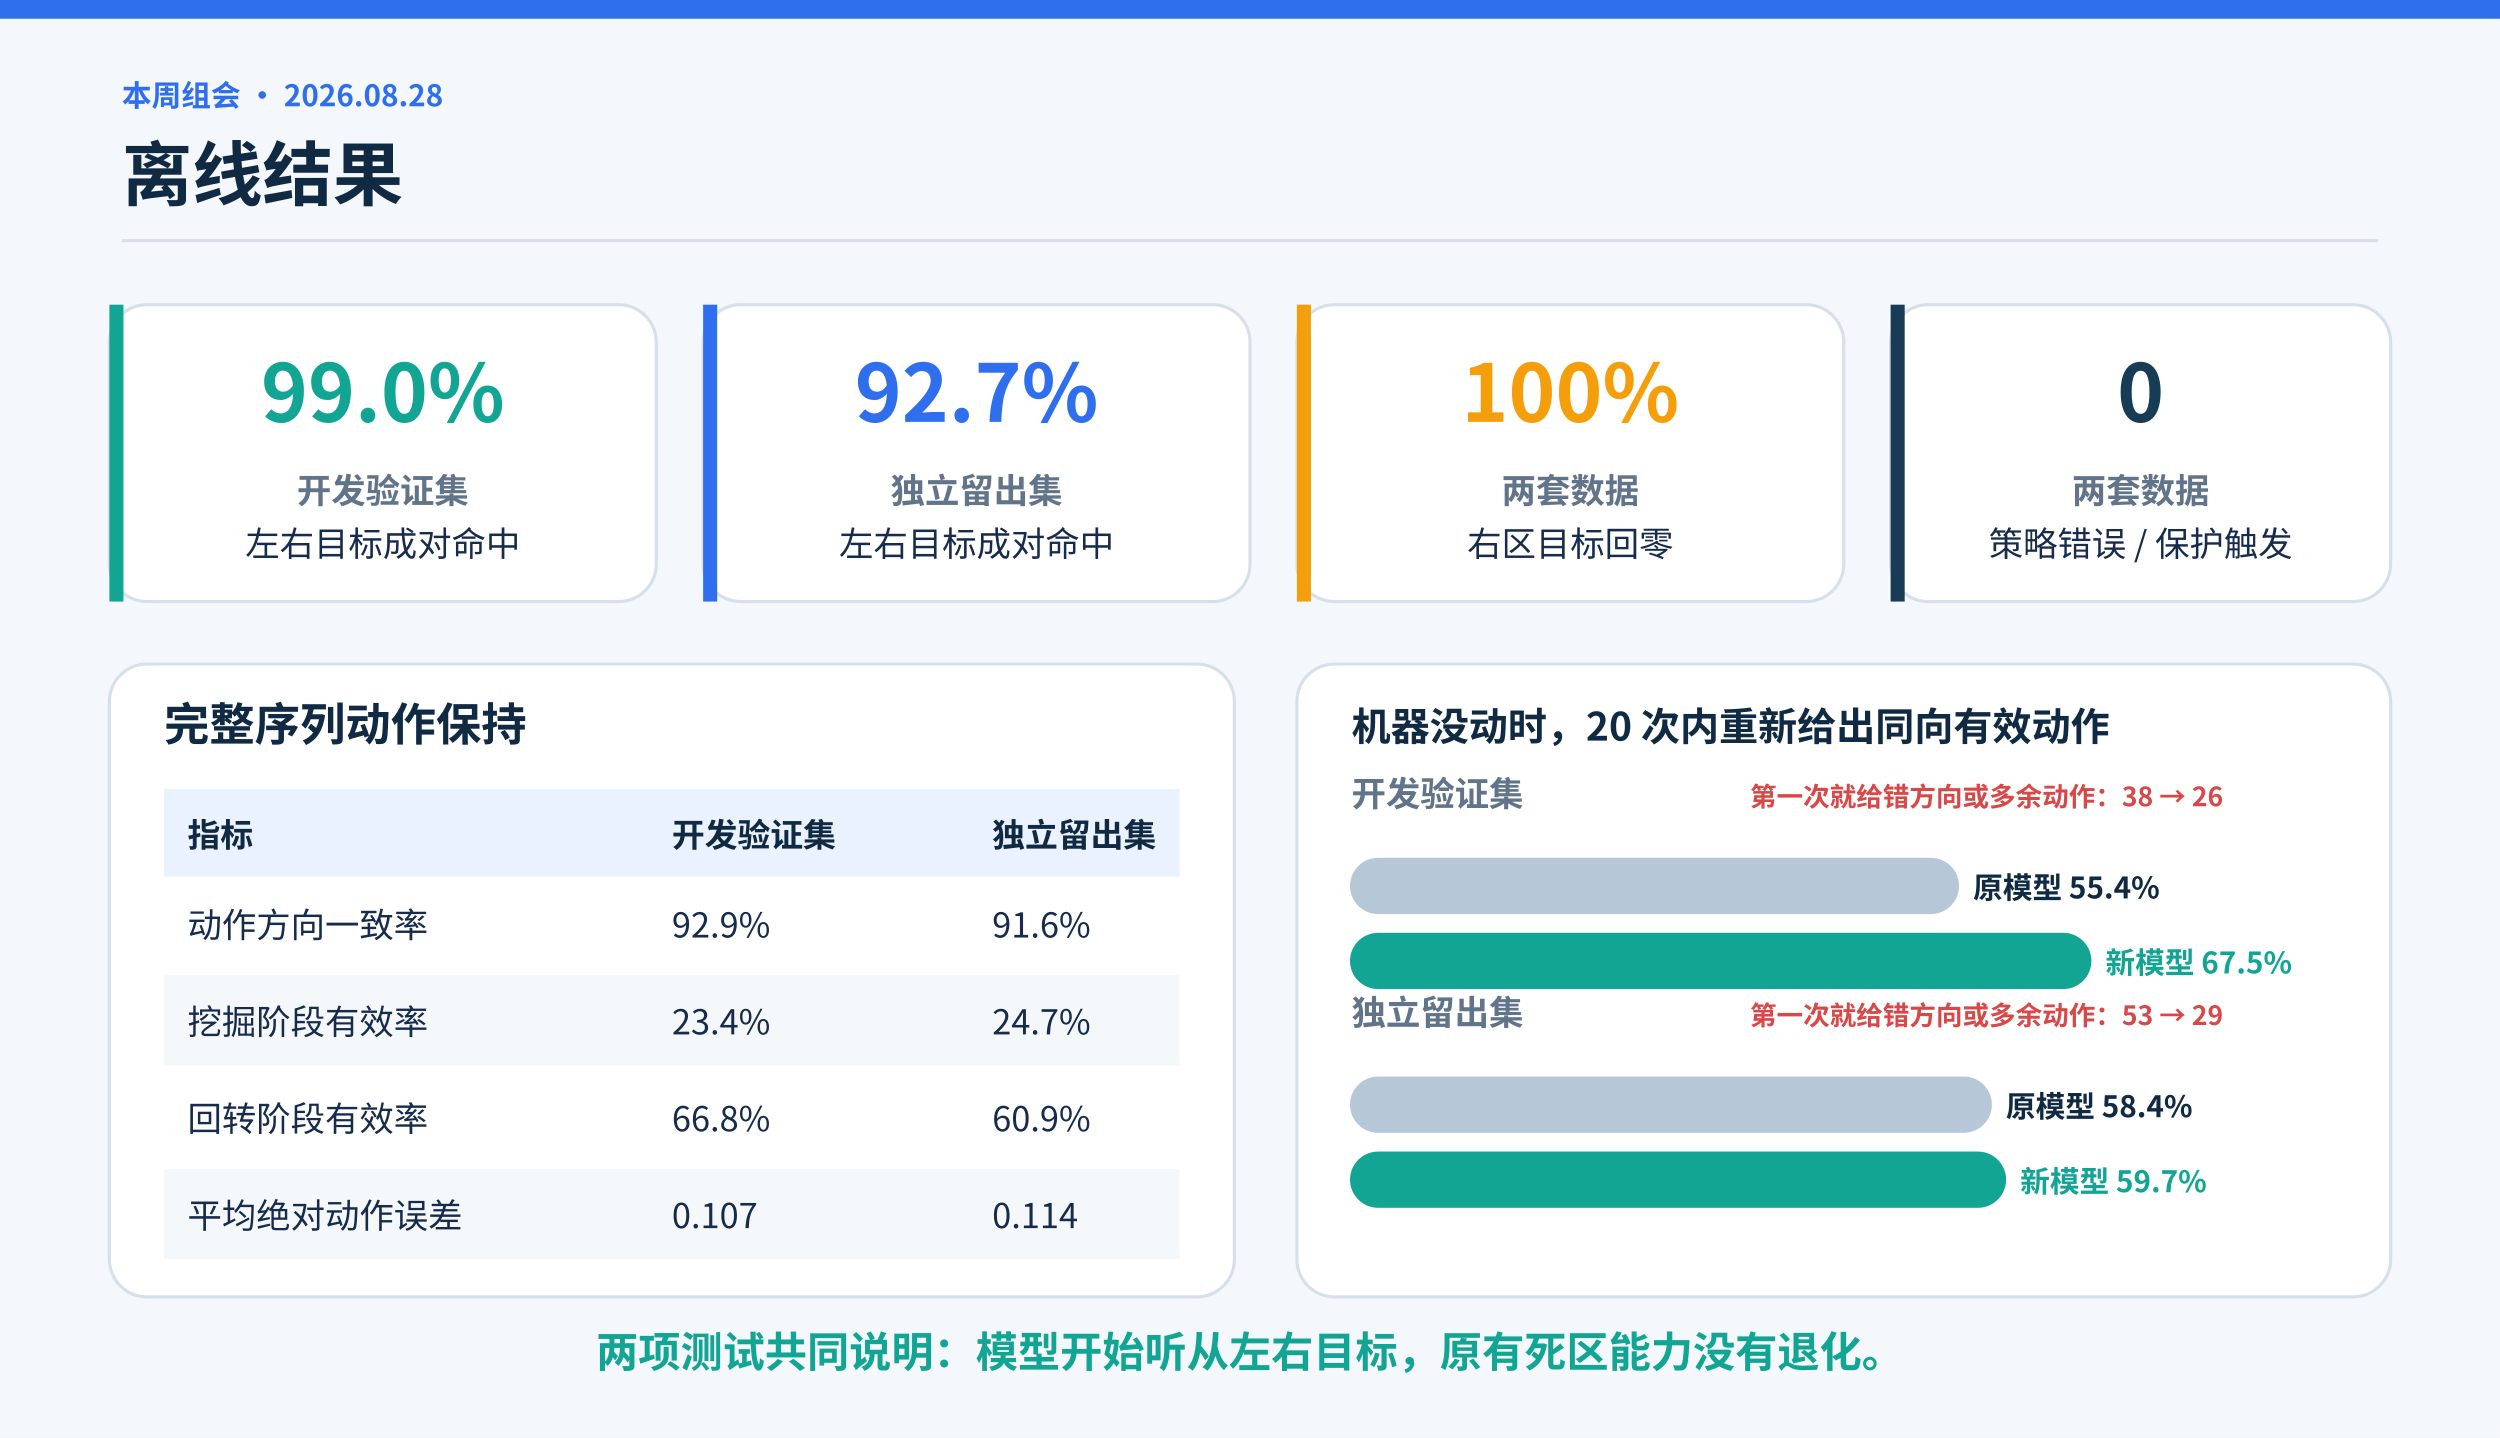
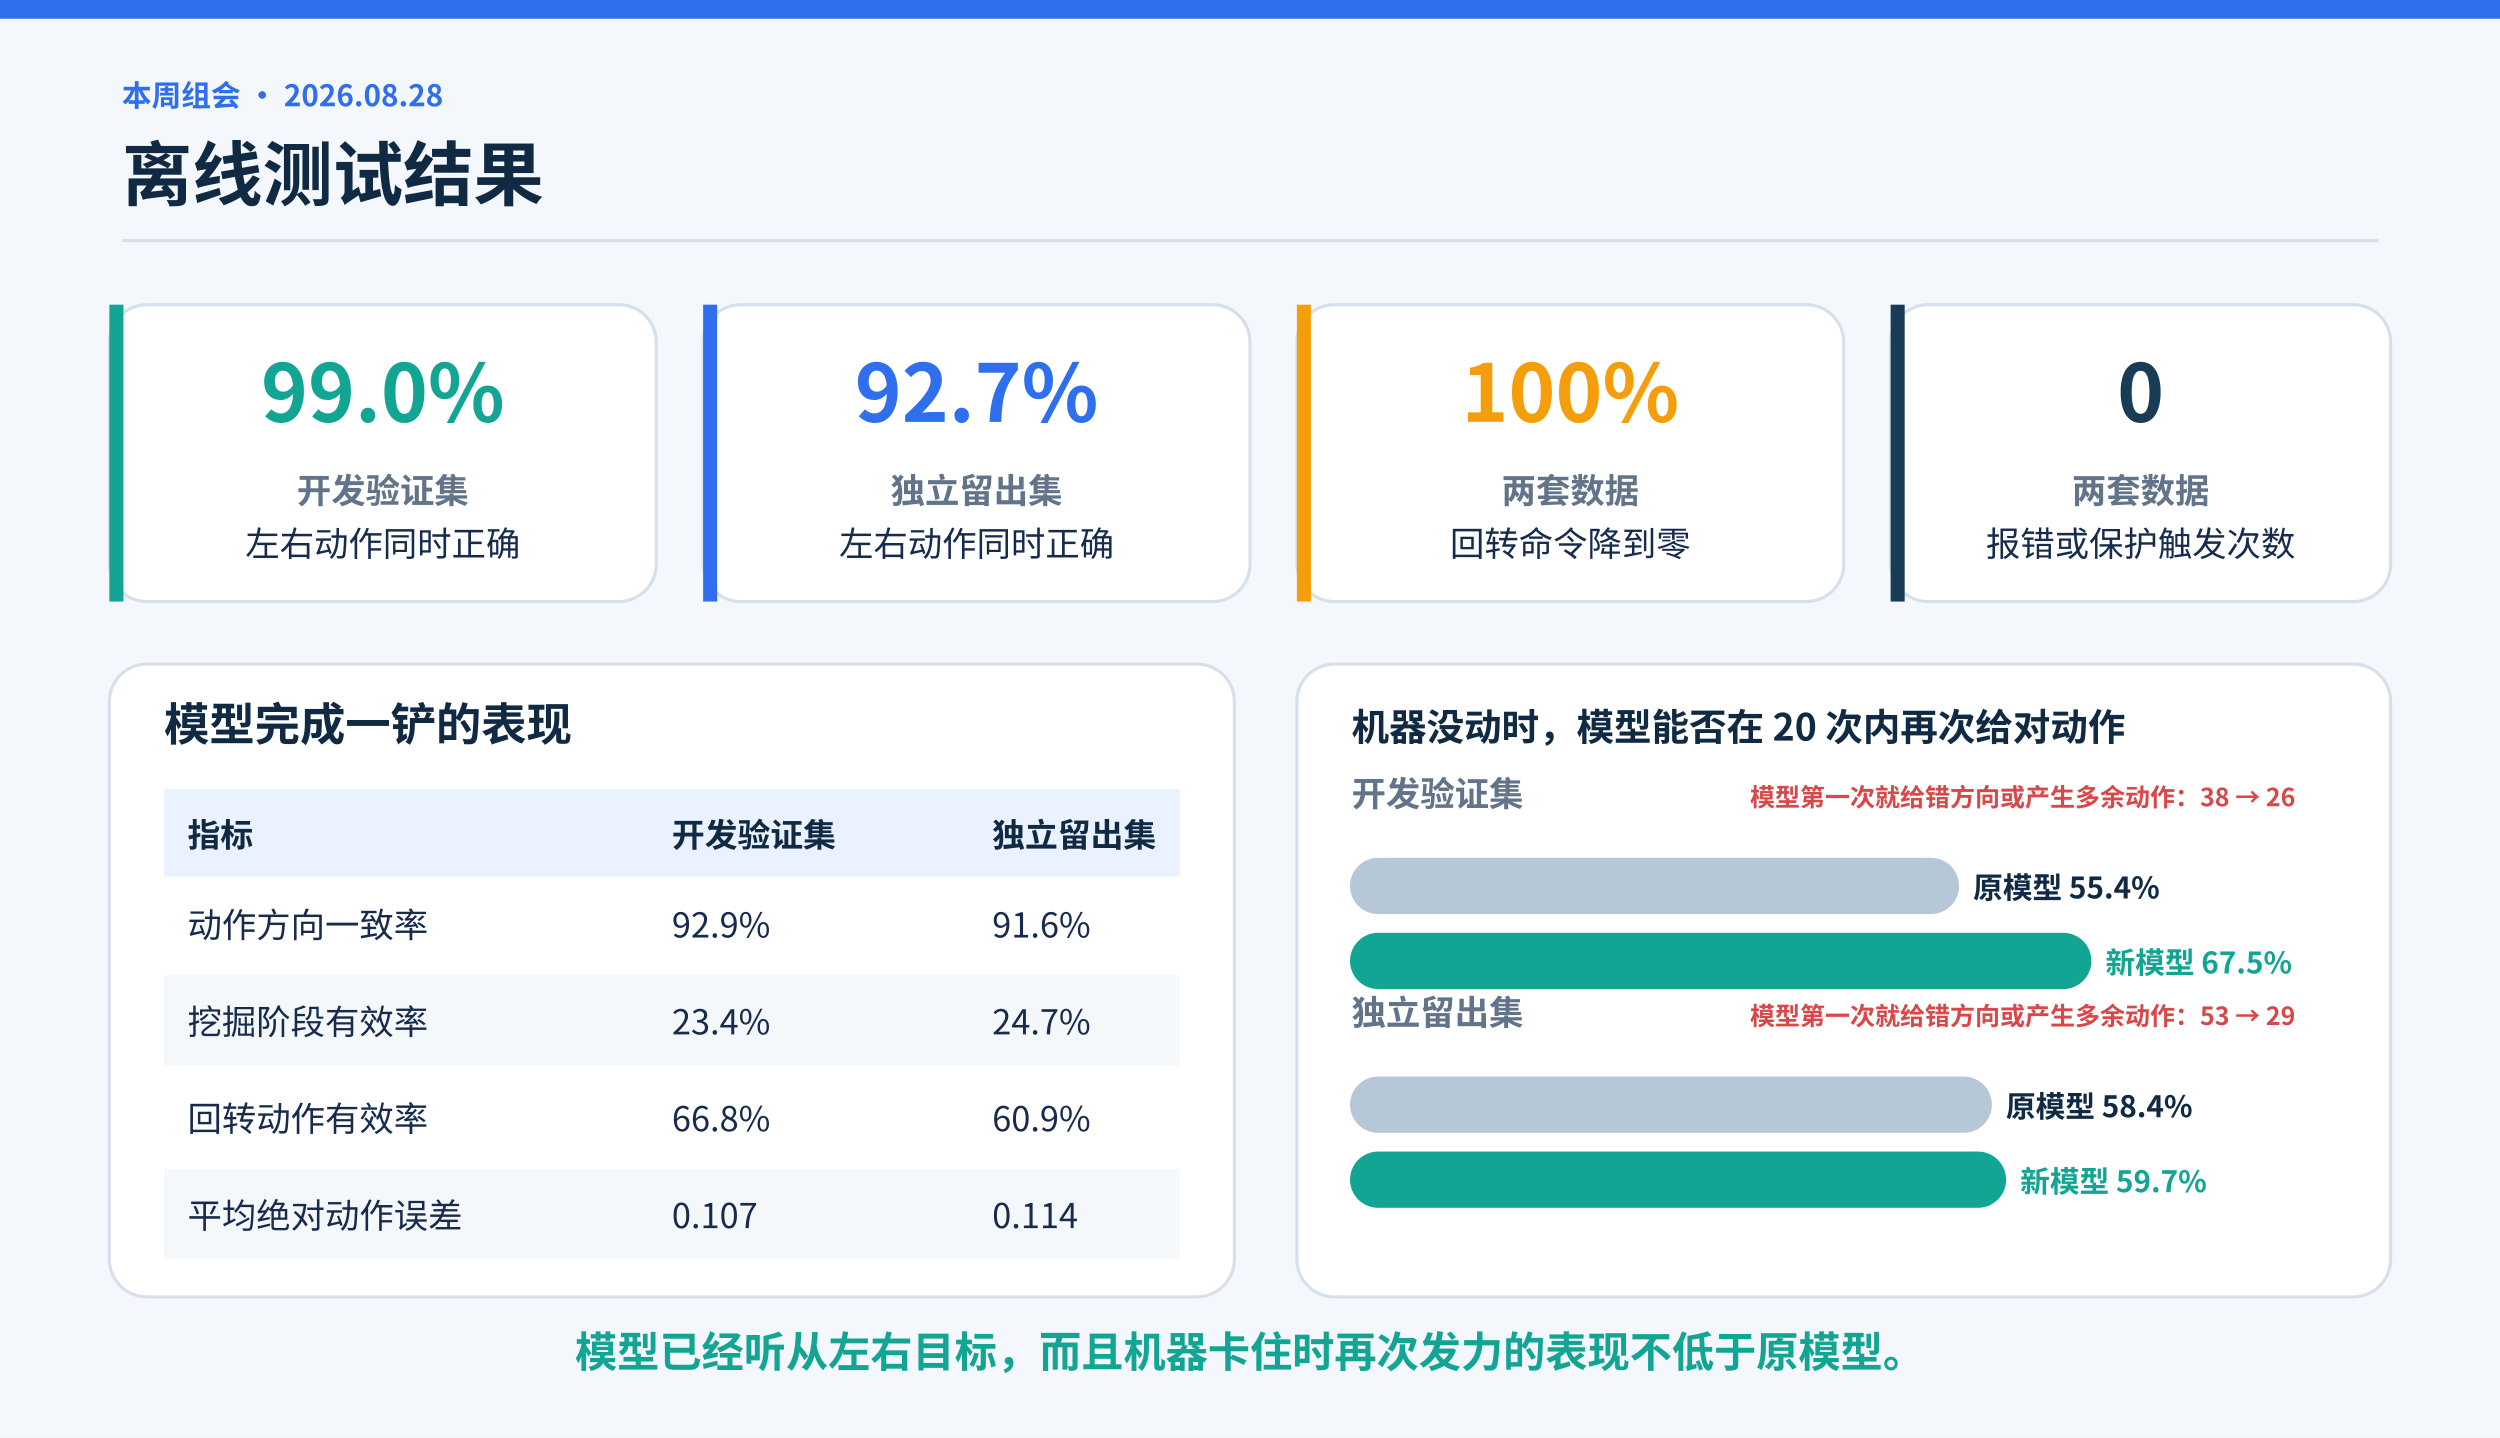
<svg xmlns="http://www.w3.org/2000/svg" viewBox="0 0 1600 920" role="img" aria-labelledby="svg-title svg-desc">
  <defs>
    <marker id="arrowhead" markerWidth="10" markerHeight="10" refX="8" refY="3" orient="auto" markerUnits="strokeWidth">
      <path d="M0,0 L0,6 L9,3 z" fill="#9FB1C2" />
    </marker>
    <style>
      text { font-family: "Noto Sans CJK SC", "Source Han Sans SC", "Microsoft YaHei", Arial, sans-serif; }
    </style>
  </defs>
  <rect width="1600" height="920" fill="#F4F7FB" />
  <rect width="1600" height="12" fill="#2F6FED" />
  <text x="78" y="68" font-family="Noto Sans CJK SC, Source Han Sans SC, Microsoft YaHei, Arial, sans-serif" font-size="19" font-weight="700" fill="#2F6FED">本周组会 · 2026.08.28</text>
-   <text x="78" y="128" font-family="Noto Sans CJK SC, Source Han Sans SC, Microsoft YaHei, Arial, sans-serif" font-size="45" font-weight="700" fill="#102A43">离线结果</text>
+   <text x="78" y="128" font-family="Noto Sans CJK SC, Source Han Sans SC, Microsoft YaHei, Arial, sans-serif" font-size="45" font-weight="700" fill="#102A43">离线测试结果</text>
  <line x1="78" y1="154" x2="1522" y2="154" stroke="#D5E0EA" stroke-width="2" />
  <rect x="70" y="195" width="350" height="190" rx="24" fill="#FFFFFF" stroke="#D5E0EA" stroke-width="2" />
  <rect x="70" y="195" width="9" height="190" fill="#12A594" />
  <text x="245.0" y="270" font-size="51" fill="#12A594" font-weight="700" text-anchor="middle">99.0%</text>
  <text x="245.0" y="322" font-size="22" fill="#62748A" font-weight="700" text-anchor="middle">开发验证集</text>
-   <text x="245.0" y="356" font-size="22" fill="#172B4D" font-weight="400" text-anchor="middle">左右目标成对命中</text>
+   <text x="245.0" y="356" font-size="22" fill="#172B4D" font-weight="400" text-anchor="middle">左右动作同时正确</text>
  <rect x="450" y="195" width="350" height="190" rx="24" fill="#FFFFFF" stroke="#D5E0EA" stroke-width="2" />
  <rect x="450" y="195" width="9" height="190" fill="#2F6FED" />
  <text x="625.0" y="270" font-size="51" fill="#2F6FED" font-weight="700" text-anchor="middle">92.7%</text>
  <text x="625.0" y="322" font-size="22" fill="#62748A" font-weight="700" text-anchor="middle">独立留出集</text>
-   <text x="625.0" y="356" font-size="22" fill="#172B4D" font-weight="400" text-anchor="middle">左右目标成对命中</text>
+   <text x="625.0" y="356" font-size="22" fill="#172B4D" font-weight="400" text-anchor="middle">左右动作同时正确</text>
  <rect x="830" y="195" width="350" height="190" rx="24" fill="#FFFFFF" stroke="#D5E0EA" stroke-width="2" />
  <rect x="830" y="195" width="9" height="190" fill="#F59E0B" />
  <text x="1005.0" y="270" font-size="51" fill="#F59E0B" font-weight="700" text-anchor="middle">100%</text>
  <text x="1005.0" y="322" font-size="22" fill="#62748A" font-weight="700" text-anchor="middle">两套数据</text>
-   <text x="1005.0" y="356" font-size="22" fill="#172B4D" font-weight="400" text-anchor="middle">右区目标回零</text>
+   <text x="1005.0" y="356" font-size="22" fill="#172B4D" font-weight="400" text-anchor="middle">回转命令降到零</text>
  <rect x="1210" y="195" width="320" height="190" rx="24" fill="#FFFFFF" stroke="#D5E0EA" stroke-width="2" />
  <rect x="1210" y="195" width="9" height="190" fill="#183B56" />
  <text x="1370.0" y="270" font-size="51" fill="#183B56" font-weight="700" text-anchor="middle">0</text>
  <text x="1370.0" y="322" font-size="22" fill="#62748A" font-weight="700" text-anchor="middle">两套数据</text>
-   <text x="1370.0" y="356" font-size="22" fill="#172B4D" font-weight="400" text-anchor="middle">策略错误 / 保护触发</text>
+   <text x="1370.0" y="356" font-size="22" fill="#172B4D" font-weight="400" text-anchor="middle">报错或保护触发次数</text>
  <rect x="70" y="425" width="720" height="405" rx="24" fill="#FFFFFF" stroke="#D5E0EA" stroke-width="2" />
-   <text x="105" y="474" font-size="29" fill="#102A43" font-weight="700" text-anchor="start">完整序列动作保持</text>
+   <text x="105" y="474" font-size="29" fill="#102A43" font-weight="700" text-anchor="start">模型完成一铲的表现</text>
  <rect x="105" y="505" width="650" height="56" fill="#EAF1FF" />
  <text x="120" y="542" font-size="21" fill="#102A43" font-weight="700" text-anchor="start">指标</text>
  <text x="430" y="542" font-size="21" fill="#102A43" font-weight="700" text-anchor="start">开发验证集</text>
  <text x="635" y="542" font-size="21" fill="#102A43" font-weight="700" text-anchor="start">独立留出集</text>
  <text x="120" y="600" font-size="22" fill="#172B4D" font-weight="400" text-anchor="start">动作方向一致率</text>
  <text x="430" y="600" font-size="22" fill="#172B4D" font-weight="400" text-anchor="start">92.9%</text>
  <text x="635" y="600" font-size="22" fill="#172B4D" font-weight="400" text-anchor="start">91.6%</text>
  <rect x="105" y="624" width="650" height="58" fill="#F5F8FB" />
  <text x="120" y="662" font-size="22" fill="#172B4D" font-weight="400" text-anchor="start">挖掘阶段有效率</text>
  <text x="430" y="662" font-size="22" fill="#172B4D" font-weight="400" text-anchor="start">23.4%</text>
  <text x="635" y="662" font-size="22" fill="#172B4D" font-weight="400" text-anchor="start">24.7%</text>
-   <text x="120" y="724" font-size="22" fill="#172B4D" font-weight="400" text-anchor="start">回转阶段有效率</text>
+   <text x="120" y="724" font-size="22" fill="#172B4D" font-weight="400" text-anchor="start">回转动作有效率</text>
  <text x="430" y="724" font-size="22" fill="#172B4D" font-weight="400" text-anchor="start">66.8%</text>
  <text x="635" y="724" font-size="22" fill="#172B4D" font-weight="400" text-anchor="start">60.9%</text>
  <rect x="105" y="748" width="650" height="58" fill="#F5F8FB" />
  <text x="120" y="786" font-size="22" fill="#172B4D" font-weight="400" text-anchor="start">平均绝对动作误差</text>
  <text x="430" y="786" font-size="22" fill="#172B4D" font-weight="400" text-anchor="start">0.107</text>
  <text x="635" y="786" font-size="22" fill="#172B4D" font-weight="400" text-anchor="start">0.114</text>
  <rect x="830" y="425" width="700" height="405" rx="24" fill="#FFFFFF" stroke="#D5E0EA" stroke-width="2" />
-   <text x="865" y="474" font-size="25" fill="#102A43" font-weight="700" text-anchor="start">机器没动时，20 次内重新给出同向有效动作</text>
+   <text x="865" y="474" font-size="24" fill="#102A43" font-weight="700" text-anchor="start">机器没动时，模型能否在 20 次内再次给对动作</text>
  <text x="865" y="516" font-size="22" fill="#62748A" font-weight="700" text-anchor="start">开发验证集</text>
-   <text x="1120" y="516" font-size="17" fill="#D94848" font-weight="700" text-anchor="start">第一次就给错方向或多余动作：38 → 26</text>
+   <text x="1120" y="516" font-size="16" fill="#D94848" font-weight="700" text-anchor="start">模型第一次就给错方向或产生多余动作：38 → 26</text>
  <rect x="865" y="550" width="387.8" height="34" rx="17" fill="#B6C7D8" stroke="#B6C7D8" stroke-width="2" />
  <text x="1262.8" y="575" font-size="19" fill="#102A43" font-weight="700" text-anchor="start">原模型 55.4%</text>
  <rect x="865" y="598" width="472.5" height="34" rx="17" fill="#12A594" stroke="#12A594" stroke-width="2" />
  <text x="1347.5" y="623" font-size="19" fill="#12A594" font-weight="700" text-anchor="start">新模型 67.5%</text>
  <text x="865" y="656" font-size="22" fill="#62748A" font-weight="700" text-anchor="start">独立留出集</text>
-   <text x="1120" y="656" font-size="17" fill="#D94848" font-weight="700" text-anchor="start">第一次就给错方向或多余动作：53 → 29</text>
+   <text x="1120" y="656" font-size="16" fill="#D94848" font-weight="700" text-anchor="start">模型第一次就给错方向或产生多余动作：53 → 29</text>
  <rect x="865" y="690" width="408.8" height="34" rx="17" fill="#B6C7D8" stroke="#B6C7D8" stroke-width="2" />
  <text x="1283.8" y="715" font-size="19" fill="#102A43" font-weight="700" text-anchor="start">原模型 58.4%</text>
  <rect x="865" y="738" width="417.9" height="34" rx="17" fill="#12A594" stroke="#12A594" stroke-width="2" />
  <text x="1292.9" y="763" font-size="19" fill="#12A594" font-weight="700" text-anchor="start">新模型 59.7%</text>
-   <text x="800" y="875" font-size="27" fill="#12A594" font-weight="700" text-anchor="middle">两项测试共同说明：模型开始听从左右目标，原有死区能力没有退化。</text>
+   <text x="800" y="875" font-size="27" fill="#12A594" font-weight="700" text-anchor="middle">模型已经听从左右目标，而且机器卡住时再次发力的表现不低于原模型。</text>
</svg>
